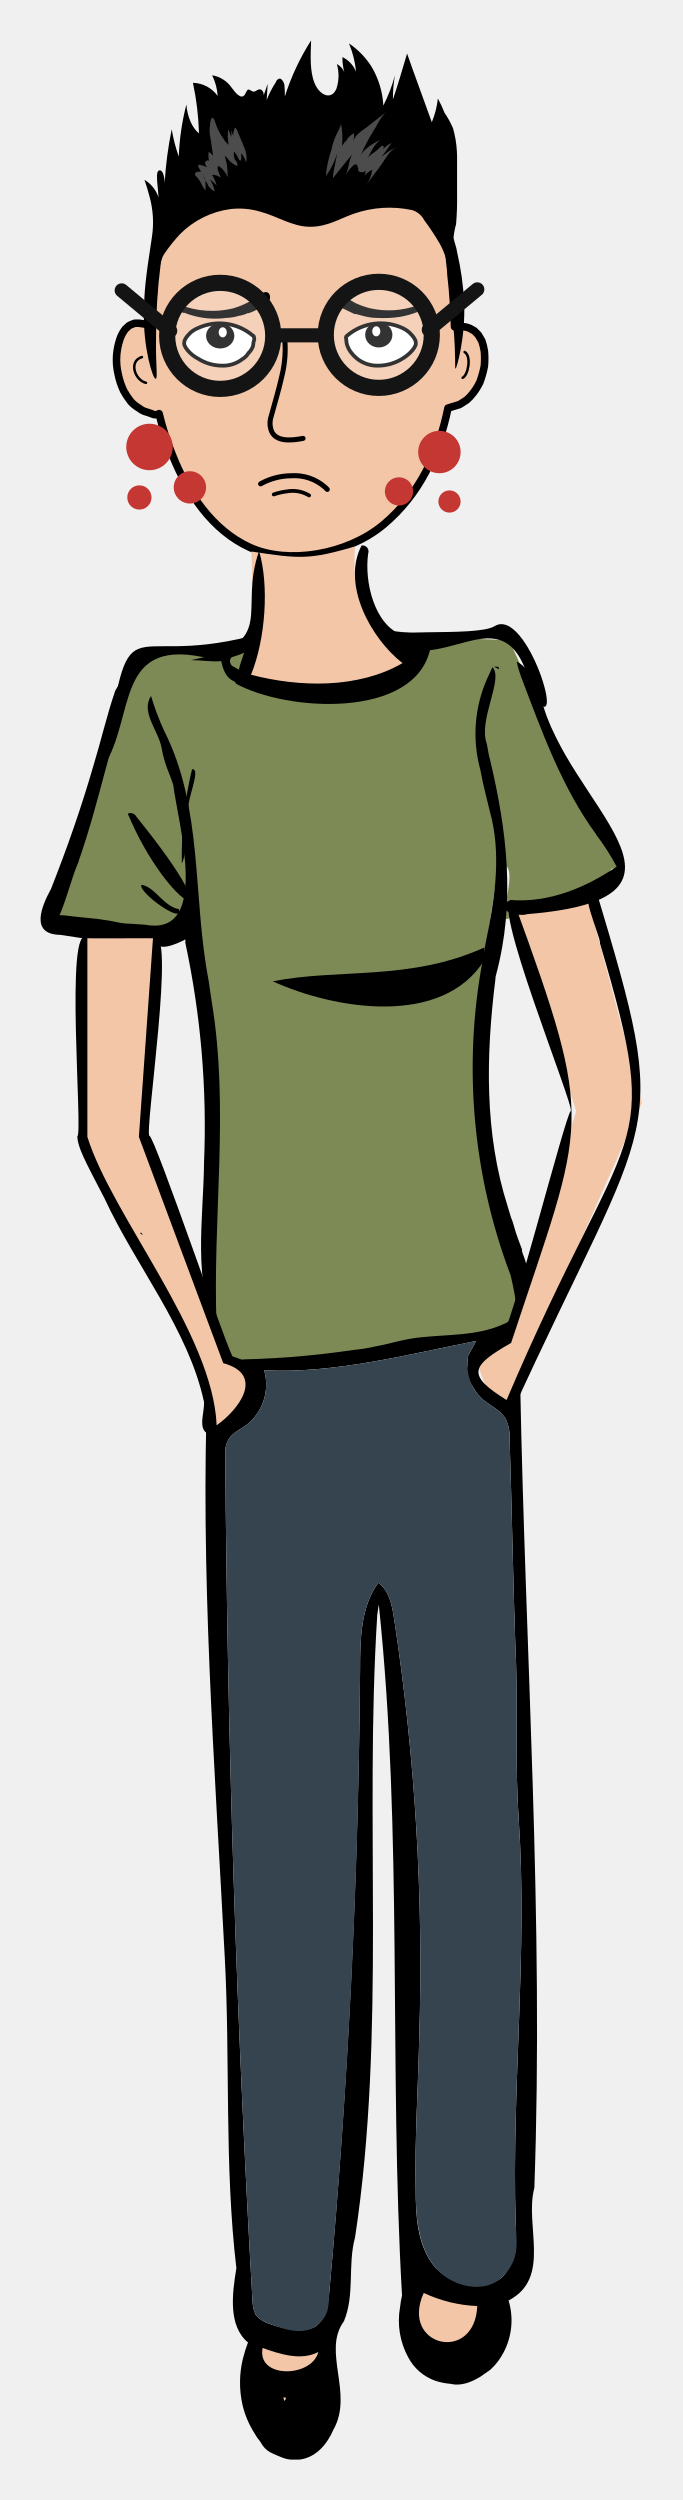
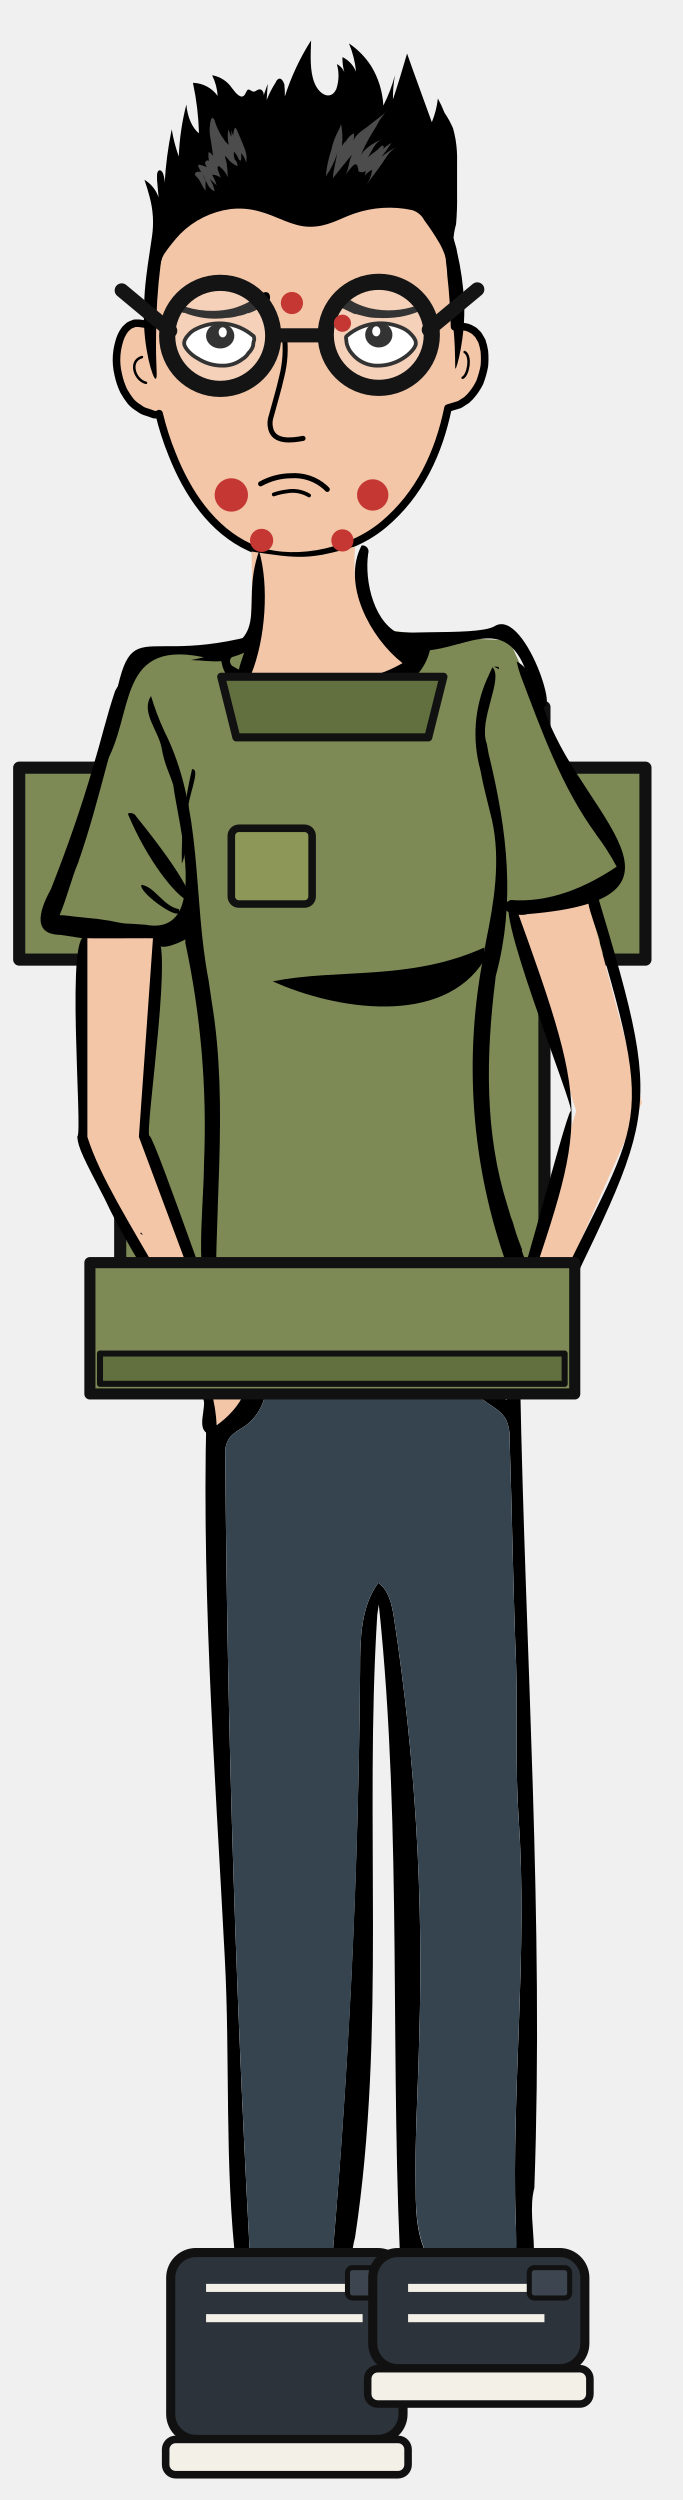
<svg xmlns="http://www.w3.org/2000/svg" width="135.1" height="495" viewBox="190.2 50 135.1 495">
+   <path fill="#7d8a55" stroke="#111" stroke-linejoin="round" stroke-width="2.4" d="M214 190h84v12h20v38h-20v82h-84v-82h-20v-38h20Z" />
  <svg width="500" height="600" preserveAspectRatio="xMidYMin slice" style="overflow:visible" viewBox="0 0 500 600">
    <svg width="500" height="600" style="overflow:visible">
      <svg width="500" height="600" preserveAspectRatio="xMidYMin slice" style="overflow:visible" viewBox="0 0 500 600">
        <svg viewBox="0 0 500 600">
          <path fill="#f3c6a8" stroke="#000" stroke-linecap="round" stroke-linejoin="round" stroke-width="1.5" d="M286.1 119.5a11.7 11.7 0 0 0-.5-2l-.7-1.2-.8-.8-.9-.5a3.5 3.5 0 0 0-1.1-.3h-1.9c-.1-3.5-.3-6.9-.7-10.3a16 16 0 0 0-.2-2.2c-.5-6.1-1.6-12.5-5.9-17.1s-11.7-4.9-17.7-5-13.5 0-19.8 2.4a22.2 22.2 0 0 0-9.5 6.5c-2.6 3.2-3.8 7.1-4.7 11a64 64 0 0 0-2 14.4l-.2-.2h-.4l-1.4-.2h-.8l-.8.3a1.8 1.8 0 0 0-.7.5 2.7 2.7 0 0 0-.7.8 6.7 6.7 0 0 0-.8 1.7 13.3 13.3 0 0 0-.6 3 12.2 12.2 0 0 0 .3 3.8 14.2 14.2 0 0 0 1.1 3.3 15.3 15.3 0 0 0 1.4 2.1 6.5 6.5 0 0 0 1.6 1.3 4 4 0 0 0 1.6.8l.6.2.8.3h.8l.2-.2a55 55 0 0 0 2.6 8.1c3 7.6 7.9 15 15.4 18.4s19.2 1.5 26.4-4.5 11-14.3 12.8-23.1l2.3-.7 1.4-.9a8.6 8.6 0 0 0 1.3-1.4 12 12 0 0 0 1.3-2.1 19 19 0 0 0 .9-3.2 16 16 0 0 0 0-3" />
          <path fill="none" stroke="#000" stroke-linecap="round" stroke-linejoin="round" stroke-width=".5" d="M218.3 120.7c-2.7.8-1.4 4.6.8 5.1m63.1-6.1c1.4.8.7 4.6-.4 5.1" />
          <path d="M282.1 109.9a56 56 0 0 0-1.4-10c-.1-.9-.5-1.8-.7-2.8a14 14 0 0 1 .5-2.7 57 57 0 0 0 .2-5.9v-6.3a24 24 0 0 0-.3-4.6 23 23 0 0 0-.5-2.2 18.7 18.7 0 0 0-1.7-3.1 24 24 0 0 0-1.3-2.8 17.1 17.1 0 0 1-1.2 4.7c-1.6-4.5-3.3-9-4.9-13.6-.9 3.1-1.8 6.1-2.8 9.1a26 26 0 0 1 .4-4.8 30 30 0 0 1-2.3 6 16.7 16.7 0 0 0-2.4-7.8 15.8 15.8 0 0 0-4.4-4.5 19.2 19.2 0 0 1 1.4 5.6 5.5 5.5 0 0 0-2.7-2.9 10.6 10.6 0 0 0 .4 3.1 2.9 2.9 0 0 0-1.5-1.7 8.2 8.2 0 0 1-.1 4.9c-1 2.3-3.3 1.3-4.3-1.1s-.8-5.6-.7-8.5a47.5 47.5 0 0 0-5.2 11.1 18.5 18.5 0 0 0-.1-2.4c-.2-.7-.7-1.3-1.1-1.1a1.1 1.1 0 0 0-.6.7 19.2 19.2 0 0 0-1.8 3.5c.1-1 .1-2.1.2-3.2l-.8 2.3c.1-.7-.4-1.3-.9-1.2s-.8.6-1.3.4-.6-.5-1-.3a7 7 0 0 0-.5.9c-.7 1.1-1.8-.2-2.6-1.3a5.9 5.9 0 0 0-3.9-2.5 10.8 10.8 0 0 1 1.1 4.1 6.2 6.2 0 0 0-4.9-2.6 54.7 54.7 0 0 1 1.2 10c-1.3-1-2.3-3.2-2.5-5.7a48.2 48.2 0 0 0-1.5 10.3 30.5 30.5 0 0 1-1.4-5.4 73 73 0 0 0-1.4 10.7 5.4 5.4 0 0 0-.3-1.9c-.2-.6-.7-.9-1-.5s-.2 1.2-.2 1.8l.3 3.4a6.4 6.4 0 0 0-2.8-3.5c.4 1.1.7 2.2 1 3.3a19.1 19.1 0 0 1 .5 7.9c-1.4 9.1-1.5 10.7-1.6 14.9-.2 7.2 1.8 13.4 2.3 13.3s0-2.1.1-8.3a113 113 0 0 1 .9-14.3 4.8 4.8 0 0 1 .7-2.1 33 33 0 0 1 3.2-4 17.3 17.3 0 0 1 9.9-4.9 14.7 14.7 0 0 1 5.9.5c3.4.9 6.4 3 9.9 3s5.8-1.6 8.7-2.6a21.4 21.4 0 0 1 11.5-.7 4 4 0 0 1 2.4 2 48 48 0 0 1 3.1 4.7c2.7 4.8 2.2 11.3 2.7 16.8s.2 7.9.4 7.9 2-6.2 1.7-13.1" />
          <path fill="#fff" d="m257.9 78.9.7-1v.5c0-.7 1.1-1.8 1.7-2a5.5 5.5 0 0 1-.2 1.8c.2-1.3 1.7-2.3 2.7-3l4.1-3.2c-.3 0-1.4 1.6-1.6 1.9a23 23 0 0 1-1.2 2.1 30.6 30.6 0 0 0-2.6 5.1c.7-1.8 2.8-2.8 4.4-3.6-1.6.8-2.1 2.5-3 3.9.4-.7 1.5-1.2 2.1-1.8s.9-.9 1.1-.7 0 .6-.2.8a5.9 5.9 0 0 1 1.8-1.4 28 28 0 0 1-2 2.8 12.7 12.7 0 0 1 3.1-2c-1.4.7-2.1 2-2.9 3.2s-2.2 2.9-3.2 4.4a6.9 6.9 0 0 0 1.2-3.1 4.4 4.4 0 0 0-1.5 1.2 4.4 4.4 0 0 0 .2-1 1 1 0 0 1-.9.3c-.7-.1-.5-.3-.6-.8s-.3-1.2-1.1-.4-1.1 1.4-1.7 2.1c1.1-1.1.8-3.4 1.8-4.6-1.4 1.6-2.7 3.3-4 4.9a15 15 0 0 1 .3-2.1l.6-3a14.7 14.7 0 0 1-2.3 4.7 23 23 0 0 1 1.1-5.2 13 13 0 0 1 .9-2.8c.2-.6 1.1-1.9 1-2.5a13.7 13.7 0 0 1 .2 4.5m-28 4.8c.1 0 .2.2.2.3h-.8c-.3.1-.6.3-.5.6l.2.3c.9.7 1.1 2 1.9 2.8v-2a4.7 4.7 0 0 0-.5-1 7.5 7.5 0 0 0-.7-1.2.8.8 0 0 0-.2-.4c-.1-.2-.1-.4.1-.5l.8.2.8.3a1.5 1.5 0 0 1-.4-.9c.1-.4.6-.6.8-.3a5.5 5.5 0 0 1-.1-1.8 1.8 1.8 0 0 1 .9.8l-.5-3.4a7.7 7.7 0 0 1-.2-1.5 6.6 6.6 0 0 1 .1-1.4 1.3 1.3 0 0 1 .1-.6 2.1 2.1 0 0 1 .2-.6c.4-.3.7.7.7.8a12.3 12.3 0 0 0 1.2 2.6l.8 1.2.4.4.3.3a8.1 8.1 0 0 1-.1-3.1c.2.4.3.8.5 1.3s.1-.8.1-1.2a4.2 4.2 0 0 0 .4 1.2 3 3 0 0 1 .2-1.3c0-.1.1-.3.2-.3s.2.3.3.4l1.1 2.6c.5 1.2 1.1 2.6.7 3.9a3.5 3.5 0 0 0-1-1.9 3.8 3.8 0 0 1 0 1.5.5.5 0 0 1-.4-.2 4.4 4.4 0 0 0-1-1.6v.9c.1.2.1.5.2.7a1.5 1.5 0 0 1 .5 1.3 5.6 5.6 0 0 1-1.5-1l-.6-.7-.4-.4c0 .1.1.2.1.4l.3 1.2a25 25 0 0 1 .2 2.7 5.1 5.1 0 0 0-1.6-2.1c-.2-.1-.4-.2-.4.1v.4l.6 1.7a2.7 2.7 0 0 0-1.7-.6 10.2 10.2 0 0 1 .9 2.1l-1.4-1.3a6.3 6.3 0 0 1 1 2.5 3.1 3.1 0 0 1-1.6-1.9h-.1" opacity=".3" />
        </svg>
      </svg>
    </svg>
    <svg width="500" height="600" style="overflow:visible">
      <svg width="500" height="600" preserveAspectRatio="xMidYMin slice" style="overflow:visible" viewBox="0 0 500 600">
        <svg viewBox="0 0 500 600">
          <path fill="none" stroke="#000" stroke-linecap="round" stroke-linejoin="round" d="M246.5 116.4a22.2 22.2 0 0 1-.5 8.1c-.6 2.7-1.4 5.3-2.1 7.9a4.3 4.3 0 0 0-.1 2.5c.7 2.8 4.3 2.3 6.4 1.9" />
          <path stroke="#000" stroke-miterlimit="10" stroke-width=".5" d="M239.3 111.8a9.7 9.7 0 0 0 2.3-1.1 5.5 5.5 0 0 0 1.7-1.3 1.1 1.1 0 0 0-.1-1.2.7.7 0 0 0-.9.1l-2.9 1.8a15.7 15.7 0 0 1-3 1.2 17.4 17.4 0 0 1-3.9.5 17.7 17.7 0 0 1-5.6-.8h-.4c-.3.2-.2.5 0 .7h.3a16.4 16.4 0 0 0 3.8 1 16.2 16.2 0 0 0 4.4 0 9.3 9.3 0 0 0 2.4-.4 6 6 0 0 0 1.9-.6m21.3.3-2.3-1.1a11.3 11.3 0 0 1-1.8-1.2c-.2-.4-.3-1 .1-1.3s.6-.1.9.1l2.9 1.7a16.3 16.3 0 0 0 3.1 1.1 16.9 16.9 0 0 0 9.4-.6c.1 0 .3-.1.4 0s.3.5 0 .7h-.2a16.6 16.6 0 0 1-3.8 1.1 21.3 21.3 0 0 1-4.4.2 10 10 0 0 1-2.4-.3l-1.9-.5m-2-2.1h-.1" />
          <path fill="#fff" stroke="#000" stroke-linecap="round" stroke-linejoin="round" stroke-width=".75" d="M240.3 118.5a3.4 3.4 0 0 1-.9 1.4 3.4 3.4 0 0 1-1.2 1.2 6.3 6.3 0 0 1-4.1 1.3 8.9 8.9 0 0 1-4.7-1.4 6.8 6.8 0 0 1-2.1-1.7 3.3 3.3 0 0 1-.6-1 1.7 1.7 0 0 1 .1-1 3.6 3.6 0 0 1 .7-1 4.6 4.6 0 0 1 1.8-1.3 10.2 10.2 0 0 1 10.9 1.4c.2.1.3.2.3.4a1.3 1.3 0 0 1-.1.9c0 .3-.1.5-.1.8" />
          <ellipse cx="233.8" cy="116.5" rx="2.8" ry="2.5" />
          <ellipse cx="234.3" cy="115.8" fill="#fff" rx=".8" ry="1" />
          <path fill="#fff" stroke="#000" stroke-linecap="round" stroke-linejoin="round" stroke-width=".75" d="M259 118.5a4.7 4.7 0 0 0 .8 1.4 6.8 6.8 0 0 0 1.2 1.2 6.5 6.5 0 0 0 4.2 1.3 9.2 9.2 0 0 0 4.7-1.4 7.9 7.9 0 0 0 2-1.7 3.3 3.3 0 0 0 .6-1 1.7 1.7 0 0 0-.1-1 3.6 3.6 0 0 0-.7-1 5.2 5.2 0 0 0-1.7-1.3 10.3 10.3 0 0 0-11 1.4c-.1.1-.3.2-.3.4s.1.7.1.9a2.4 2.4 0 0 0 .2.8" />
          <ellipse cx="265.2" cy="116.3" rx="2.7" ry="2.5" />
          <ellipse cx="264.7" cy="115.6" fill="#fff" rx=".8" ry="1" />
          <path fill="none" stroke="#000" stroke-linecap="round" stroke-linejoin="round" d="m255 146.9-.4-.4a9.2 9.2 0 0 0-6.8-2.3 12.6 12.6 0 0 0-6 1.6" />
          <path fill="none" stroke="#000" stroke-linecap="round" stroke-linejoin="round" stroke-width=".75" d="M244.4 147.9a12.2 12.2 0 0 1 2.6-.6 6.3 6.3 0 0 1 4.4.8" />
        </svg>
      </svg>
    </svg>
    <svg width="500" height="600" style="overflow:visible">
      <svg width="500" height="600" preserveAspectRatio="xMidYMin slice" style="overflow:visible" viewBox="0 0 500 600">
        <svg viewBox="0 0 500 600">
          <path fill="#7d8a55" fill-rule="evenodd" d="M240.9 177.2c-5.2 2.2-19.4 1-22.7 1.9-7.4 13.2-12.4 36.6-18.1 51.8 31.1 9.1 26.7-10.3 30.9 26.4 0 12.9-.6 51.4 2.2 63.6l29.8-2.4 29-5.1 1-8.7c-13-29.8-8.6-53.7-4-84.2l.5 11.4c-.7-7.1-.7-10.6 0-10.7 4-.2-1.2 11.8 1.3 10.7s16.6-1.7 20.5-9.9h2.1c-4.6-9-18.6-36.5-22.4-45.3a177 177 0 0 1-23-1.8c3.2 6.7 1.4 5.4-4 8.6-5.8.5-19.7 1.5-25.3-.5Z" />
          <path fill="#f3c6a8" fill-rule="evenodd" d="M206.5 235.6h15l-2.7 39.4 16.4 44.2c3.8-.6 5.7.6 5.7 3.9-1.3 8.9-7.9 16.3-9.9 1.8L206.5 275Zm99.7-9.2-14.7 4.6 12.8 39-14.1 44.2c-3.8-.6-5.7.6-5.7 3.9 1.3 8.9 7.9 16.3 9.9 1.8l22.9-51.6ZM279 500c10.4-.2 10.4 17.2 0 17s-10.4-17.2 0-17m-30 9c10.4-.2 10.4 17.2 0 17s-10.4-17.2 0-17m-9-349.8c9.7 1.5 11.5 1.6 20.5-1-.3 5.2-.4 10.4 3.5 14.5 1.1 1.5 7.4 6.4 6 8.8-8.8 4.8-23 5.3-32.3 1.7 2.8-4.6 2.4-18.7 2.3-24" />
          <path d="M236.1 181.8c-1.4-1.8 1.5-2.5 2.6-3.3-.3 1.5-.9 2.6-1.2 4.1zm25.7-23.8c-4 7.6 1.7 18.3 8.1 23.3-8.8 5.1-20.4 4.8-30 2.3 2.9-7.1 3.6-17.7 1.6-24.5-4.2 11.9 4 18.2-13.5 21.6 2 0 4.2.4 6 .2.3 1.4.8 3.1 2.3 3.9h.1l.6.5h-.2c10.2 5.7 35.7 7.1 38.6-6.9l3.6-.6c-3.1-.9-5.6-2.5-9-2-5.7-1.9-7.7-10.7-6.9-16.2a1.2 1.2 0 0 0-1.3-1.6M218 294.3l.5.2-.4-.5c0 .1-.1.2-.1.3" />
          <path d="M277.2 176c-5.3 1.3.5 2.6 2.8 1.2a2.8 2.8 0 0 0-2.8-1.2m-46 94c-.3 1.4.5 3.4.2 5 2.1-.5 2-5.2-.2-5m-15.7-58.9c8 19.2 22.3 26.1 1.7.6a1.3 1.3 0 0 0-1.7-.6m2.7 14.1c-.7 1.5 8.6 8.1 7.4 4.8-3-.5-4.8-4.5-7.4-4.8m10-22.8a73.6 73.6 0 0 0-2 18.6c1.3-2.8.6-7 1.3-10.3-.5-2.1 2.7-8.6.7-8.4m59.8 5.9a2 2 0 0 0 1 1.8 16 16 0 0 1-.6-3 1.9 1.9 0 0 0-.4 1.2" />
          <path d="M273 176.3c1.1 1.5 4.2 1.8 6 1.4-1.9-.2-4.4-2.1-6-1.4" />
          <path d="M271.3 176.2c-.1 3.5 7.2.9 9.7.9-3.2-.1-6.7-1.4-9.7-.9m19.7.9c.5.3.8.6 1-.1h-1" />
          <path d="M291.3 177h-.3l.4.4c0-.2.1-.3.1-.5h-.2m-10.9.6h.6l-1-.4a1 1 0 0 0 .4.5" />
          <path d="M277.4 176.1c-8.1 1.6.6 2.2 3.6 1-1.2-.2-2.3-1.3-3.6-1m13.6-.1.8.5c0-.2.1-.3.2-.5z" />
          <path d="M275.5 177c-1.8 1.4 1.7.8 2.5.6-.9 0-1.6-.6-2.5-.6m17.8 6.8c4.1 10.8 8.1 22.1 15 31.5a.1.1 0 0 0-.1-.1 46.5 46.5 0 0 1 4.1 6.4c-6.1 4.1-13.3 7.2-21 6.6-3.8 1.7 1.2 3.5 3.3 2.8 39.2-3.2 7.5-21.8 2.7-43v.2c-1.2-2.5-2.1-5.9-4.8-7.2a23 23 0 0 0 .8 2.8" />
          <path d="M267.7 175c-2.2 3.2 11.8 3.1 14.3 2.2-4.6-1.6-9.5-1.8-14.3-2.2m26 9c.7-.7.1-1.6-.7-2a16 16 0 0 0 .7 2m-4.7-1.5c.1-.6-.5-.5-1-.5zm-49.3-6.5c-25.8 6.5-23.4-8.5-29 25.8 6.5-10 1.9-26.3 21.4-21.3 1.9.8 11.9-2.3 7.6-4.5" />
          <path d="M288.1 174c-3.7 2.2-23.7.1-21.6 2.6 11.7 8.6 24.5-11.8 29.2 11.2 7.2 9.9-1.1-17.9-7.6-13.8" />
          <path fill-rule="evenodd" d="M286.1 237.6c-14.8 6.7-28.8 4.1-41.9 6.7 12.3 5.6 33.6 9.1 41.9-4.2" />
          <path d="M220.5 235.6c4.8-3.4-1.8 39-.7 39.3s15.9 43.8 16.5 43.7c10.2 2.7.5 15.8-3.5 15.6s-2.1-4-2.2-6.6c-3.1-14.4-13.5-26.9-19.7-40.3-4-7.7-5.3-10.1-5.4-12.3 1.2-.1-2.6-43 2-39.3v39.4c4.9 15.7 24.8 38.8 25.6 57.1 4.3-3 9.7-10 1.3-12.3l-16.7-44.8Zm71.4-7.2c-5.5-2.2 12.3 41.1 11.3 41.6s-12.3 45.1-13.8 44.8c-12.7 6.9-5 10.4 1.9 15.4 28.4-62.2 32.1-53.3 16.8-104.3-4.1-.9 1.1 9.5.9 10.9 12.8 43.4 5.9 33.1-18.5 90.4-7.9-4.9-7.2-6.7.9-11.3 14.8-44.8 16.9-42.4.5-87.5" />
          <path d="m233.4 314.2-.3-1.4c-.9-21.5 2.6-43.1-1-64.6l-.6-4.1c-3.2-16.5-1-34-8.8-49.4a52 52 0 0 1-2.6-6.9c-2.1 3.2 1.5 6.9 2.1 10.3s1.5 4.8 2.3 7.3c.9 7.4 7.5 30.1-5.5 27.7l-2.9-.2a12.4 12.4 0 0 1-2.7-.3l-1.5-.3-2.7-.4h-.2l-2.9-.3c-1.4-.1-2.8-.4-4.1-.4 1.5-3.5 2.3-7.2 3.8-10.7-.1 0-.1.1-.1.2 4.3-12.2 6.6-25 11-37a6.8 6.8 0 0 0-3.3 2.4l-.4.7c-1.7 5-2.8 9.9-4.3 14.8-2.4 8.3-5.2 16.3-8.4 24.4-1.8 3.3-4.3 9 1.8 9.1l4 .6c.5.2 14.9 0 15.4.1-.9 3.1 3.8 1.1 5.4.2v.7a173 173 0 0 1 3.7 43.5c-.1 11.2-2.4 23.6 2.8 34m59.8 9.9-2.2 4.6c-15.6-10.3-2.6-6.2 1.3-18a13.7 13.7 0 0 1-2 1.3l-.7.3c-5 2.2-10.7 1.9-16.2 2.5-3.1.3-5.7 1.2-8.9 1.8a33.5 33.5 0 0 1-4.4.7 173 173 0 0 1-24.9 1.9c10.5 2.5 0 14.2-2.2 14s-1-6.9-1.7-10c-1.5 38.1 1.4 75.9 3.4 114.3 1.1 20.1-.1 41.3 2.3 61.6-.8 4.9-1.7 11.4 2.3 14.7a30 30 0 0 0-1 3.2 20 20 0 0 0-.1 9.1 18.1 18.1 0 0 0 2.4 5.7 9 9 0 0 0 1.1 1.6l.5.8a4.6 4.6 0 0 0 2 1.6c1.2.5 2.6 1.3 4.1 1.2h1.2c3.3-.4 5.5-3.1 6.7-5.9 4.1-7.2-2.3-15.5 2.1-21.5 2.2-5.3.7-11.1 2.2-16.6 6.2-40.8 1.8-82.3 4.4-123.3l.3-2c4.8 45.4 2 91.5 4.6 136.8a20 20 0 0 0-.4 2.4 15.1 15.1 0 0 0 1.6 9.8 9.7 9.7 0 0 0 5.4 4.7 13.3 13.3 0 0 0 3 .6c2 .5 4.1-.3 5.9-1.4l2-1.4a12.3 12.3 0 0 0 2.6-3.4 13.6 13.6 0 0 0 1-10.3c8.6-4.5 3.1-14.8 5.1-22.3 1.9-52.9-1.8-106.1-2.8-159.1m-46.7 201.3a6 6 0 0 0-.2-.7c.7-.1.6.3.2.7m6.7-9.6c-1.4 5-12.2 5.2-11-.9 3.4 1.2 7.6 2.6 11 .8Zm20.9-11.8a27.6 27.6 0 0 0 10.6 2.6c-.5 11.5-15.4 8-10.6-2.6m18.2-14.1c.1 3.8.1 8.2-2.6 10.9s-10.5 1.9-13.7-2.3-3.5-9.8-3.5-15.1c-.2-10 .5-20 .7-29.9a454 454 0 0 0-5-83.2c-.4-2.6-1-5.4-3.1-6.9-3.5 4.8-3.6 11.2-3.6 17.1q-.5 61.8-6.1 123.3c-.2 2.4-.6 5-2.4 6.6s-6.4.9-9.5-.3a5.6 5.6 0 0 1-2.7-1.8 7.1 7.1 0 0 1-.6-2.6q-4.8-83.7-5.4-167.8a4.9 4.9 0 0 1 .4-2.4c.6-1.5 2.2-2.3 3.6-3.2a10.2 10.2 0 0 0 3.7-11c13.4.8 28.9-3.2 42-5.8l-1.6 2.9a9.4 9.4 0 0 0 2.9 8.7c1.6 1.3 3.7 2.2 4.6 4a7.7 7.7 0 0 1 .7 3.7c.5 14.9.7 30.1 1.3 45 .3 10.2-.2 20.1.5 30.3 1.8 26.5-1.4 53.2-.6 79.8m-6.6-249.4a115.9 115.9 0 0 0 5.6 62 61 61 0 0 1 1.3 7.2c.1-.9 2.8-8.1 1.9-8.9a12 12 0 0 0-.5-1.8 9 9 0 0 1-.5-1.5h.1c-.6-1.6-1.2-3.1-1.6-4.6s-.5-1.4-.7-2.1l-.6-2c-4.6-14.4-4.3-29.8-2.4-45a2 2 0 0 1 .1-.7c3.9-14.5 2.2-28.5-1.2-42.8-.3-1-.4-2-.6-3-1.8-4.7 3.4-12.9 1.1-15.2l-1.1 2.4a26.9 26.9 0 0 0-1.3 17.9c.6 3.3 1.5 6.6 2.3 9.9 1.8 8.1.4 16.5-1.2 24.2-.2 1.3-.5 2.7-.7 4" />
          <path fill="#35444e" fill-rule="evenodd" d="M284.5 315.5c-13.1 2.6-28.6 6.6-42 5.8a10.2 10.2 0 0 1-3.7 11c-1.4.9-3 1.7-3.6 3.2a4.9 4.9 0 0 0-.4 2.4q.6 84 5.4 167.8a7.1 7.1 0 0 0 .6 2.6 5.6 5.6 0 0 0 2.7 1.8c3.1 1.2 6.9 2.4 9.5.3s2.2-4.2 2.4-6.6q5.7-61.5 6.1-123.3c0-5.9.1-12.3 3.6-17.1 2.1 1.5 2.7 4.3 3.1 6.9a454 454 0 0 1 5 83.2c-.2 9.9-.9 19.9-.7 29.9 0 5.3.4 10.9 3.5 15.1s10 6 13.7 2.3 2.7-7.1 2.6-10.9c-.8-26.6 2.4-53.3.6-79.8-.7-10.2-.2-20.1-.5-30.3-.6-14.9-.8-30.1-1.3-45a7.7 7.7 0 0 0-.7-3.7c-.9-1.8-3-2.7-4.6-4a9.4 9.4 0 0 1-2.9-8.7" />
        </svg>
      </svg>
    </svg>
  </svg>
  <g fill="none" stroke="#141414" stroke-linecap="round" stroke-linejoin="round">
    <circle cx="233.8" cy="116.5" r="10.5" fill="#fff" fill-opacity=".2" stroke-width="3.2" />
    <circle cx="265.2" cy="116.3" r="10.5" fill="#fff" fill-opacity=".2" stroke-width="3.2" />
    <path stroke-width="2.8" d="M244.3 116.4h10.4m-30.8-.9-9.6-8m60.8 7.8 9.6-8" />
  </g>
  <g fill="#c43732">
-     <circle cx="219.8" cy="138.5" r="4.6" />
-     <circle cx="227.8" cy="146.5" r="3.2" />
-     <circle cx="217.8" cy="148.5" r="2.4" />
-     <circle cx="277.2" cy="139.5" r="4.2" />
-     <circle cx="269.2" cy="147.3" r="2.8" />
-     <circle cx="279.2" cy="149.3" r="2.2" />
+     <circle cx="248" cy="110" r="2.2" />
+     <circle cx="258" cy="114" r="1.7" />
+     <circle cx="236" cy="148" r="3.3" />
+     <circle cx="242" cy="157" r="2.3" />
+     <circle cx="264" cy="148" r="3.1" />
+     <circle cx="258" cy="157" r="2.2" />
+   </g>
+   <g stroke="#111" stroke-linejoin="round">
+     <path fill="#62703f" stroke-width="1.6" d="M234 184h44l-3 12h-38Z" />
+     <rect width="16" height="15" x="236" y="214" fill="#8d9858" stroke-width="1.5" rx="1.5" />
+     <path fill="#7d8a55" stroke-width="2.2" d="M208 300h96v26h-96Z" />
+     <path fill="#62703f" stroke-width="1.2" d="M210 318h92v6h-92Z" />
+   </g>
+   <g stroke="#111" stroke-linejoin="round">
+     <rect width="46" height="37" x="224" y="496" fill="#2c333a" stroke-width="1.8" rx="5" />
+     <rect width="48" height="7" x="223" y="533" fill="#f3f0e8" stroke-width="1.5" rx="2" />
+     <path fill="none" stroke="#f3f0e8" stroke-width="1.6" d="M231 503h31m-31 6h31" />
+     <rect width="8" height="6" x="259" y="499" fill="#3d4650" rx="1" />
+   </g>
+   <g stroke="#111" stroke-linejoin="round">
+     <rect width="42" height="23" x="264" y="496" fill="#2c333a" stroke-width="1.8" rx="5" />
+     <rect width="44" height="7" x="263" y="519" fill="#f3f0e8" stroke-width="1.5" rx="2" />
+     <path fill="none" stroke="#f3f0e8" stroke-width="1.6" d="M271 503h27m-27 6h27" />
+     <rect width="8" height="6" x="295" y="499" fill="#3d4650" rx="1" />
  </g>
</svg>
